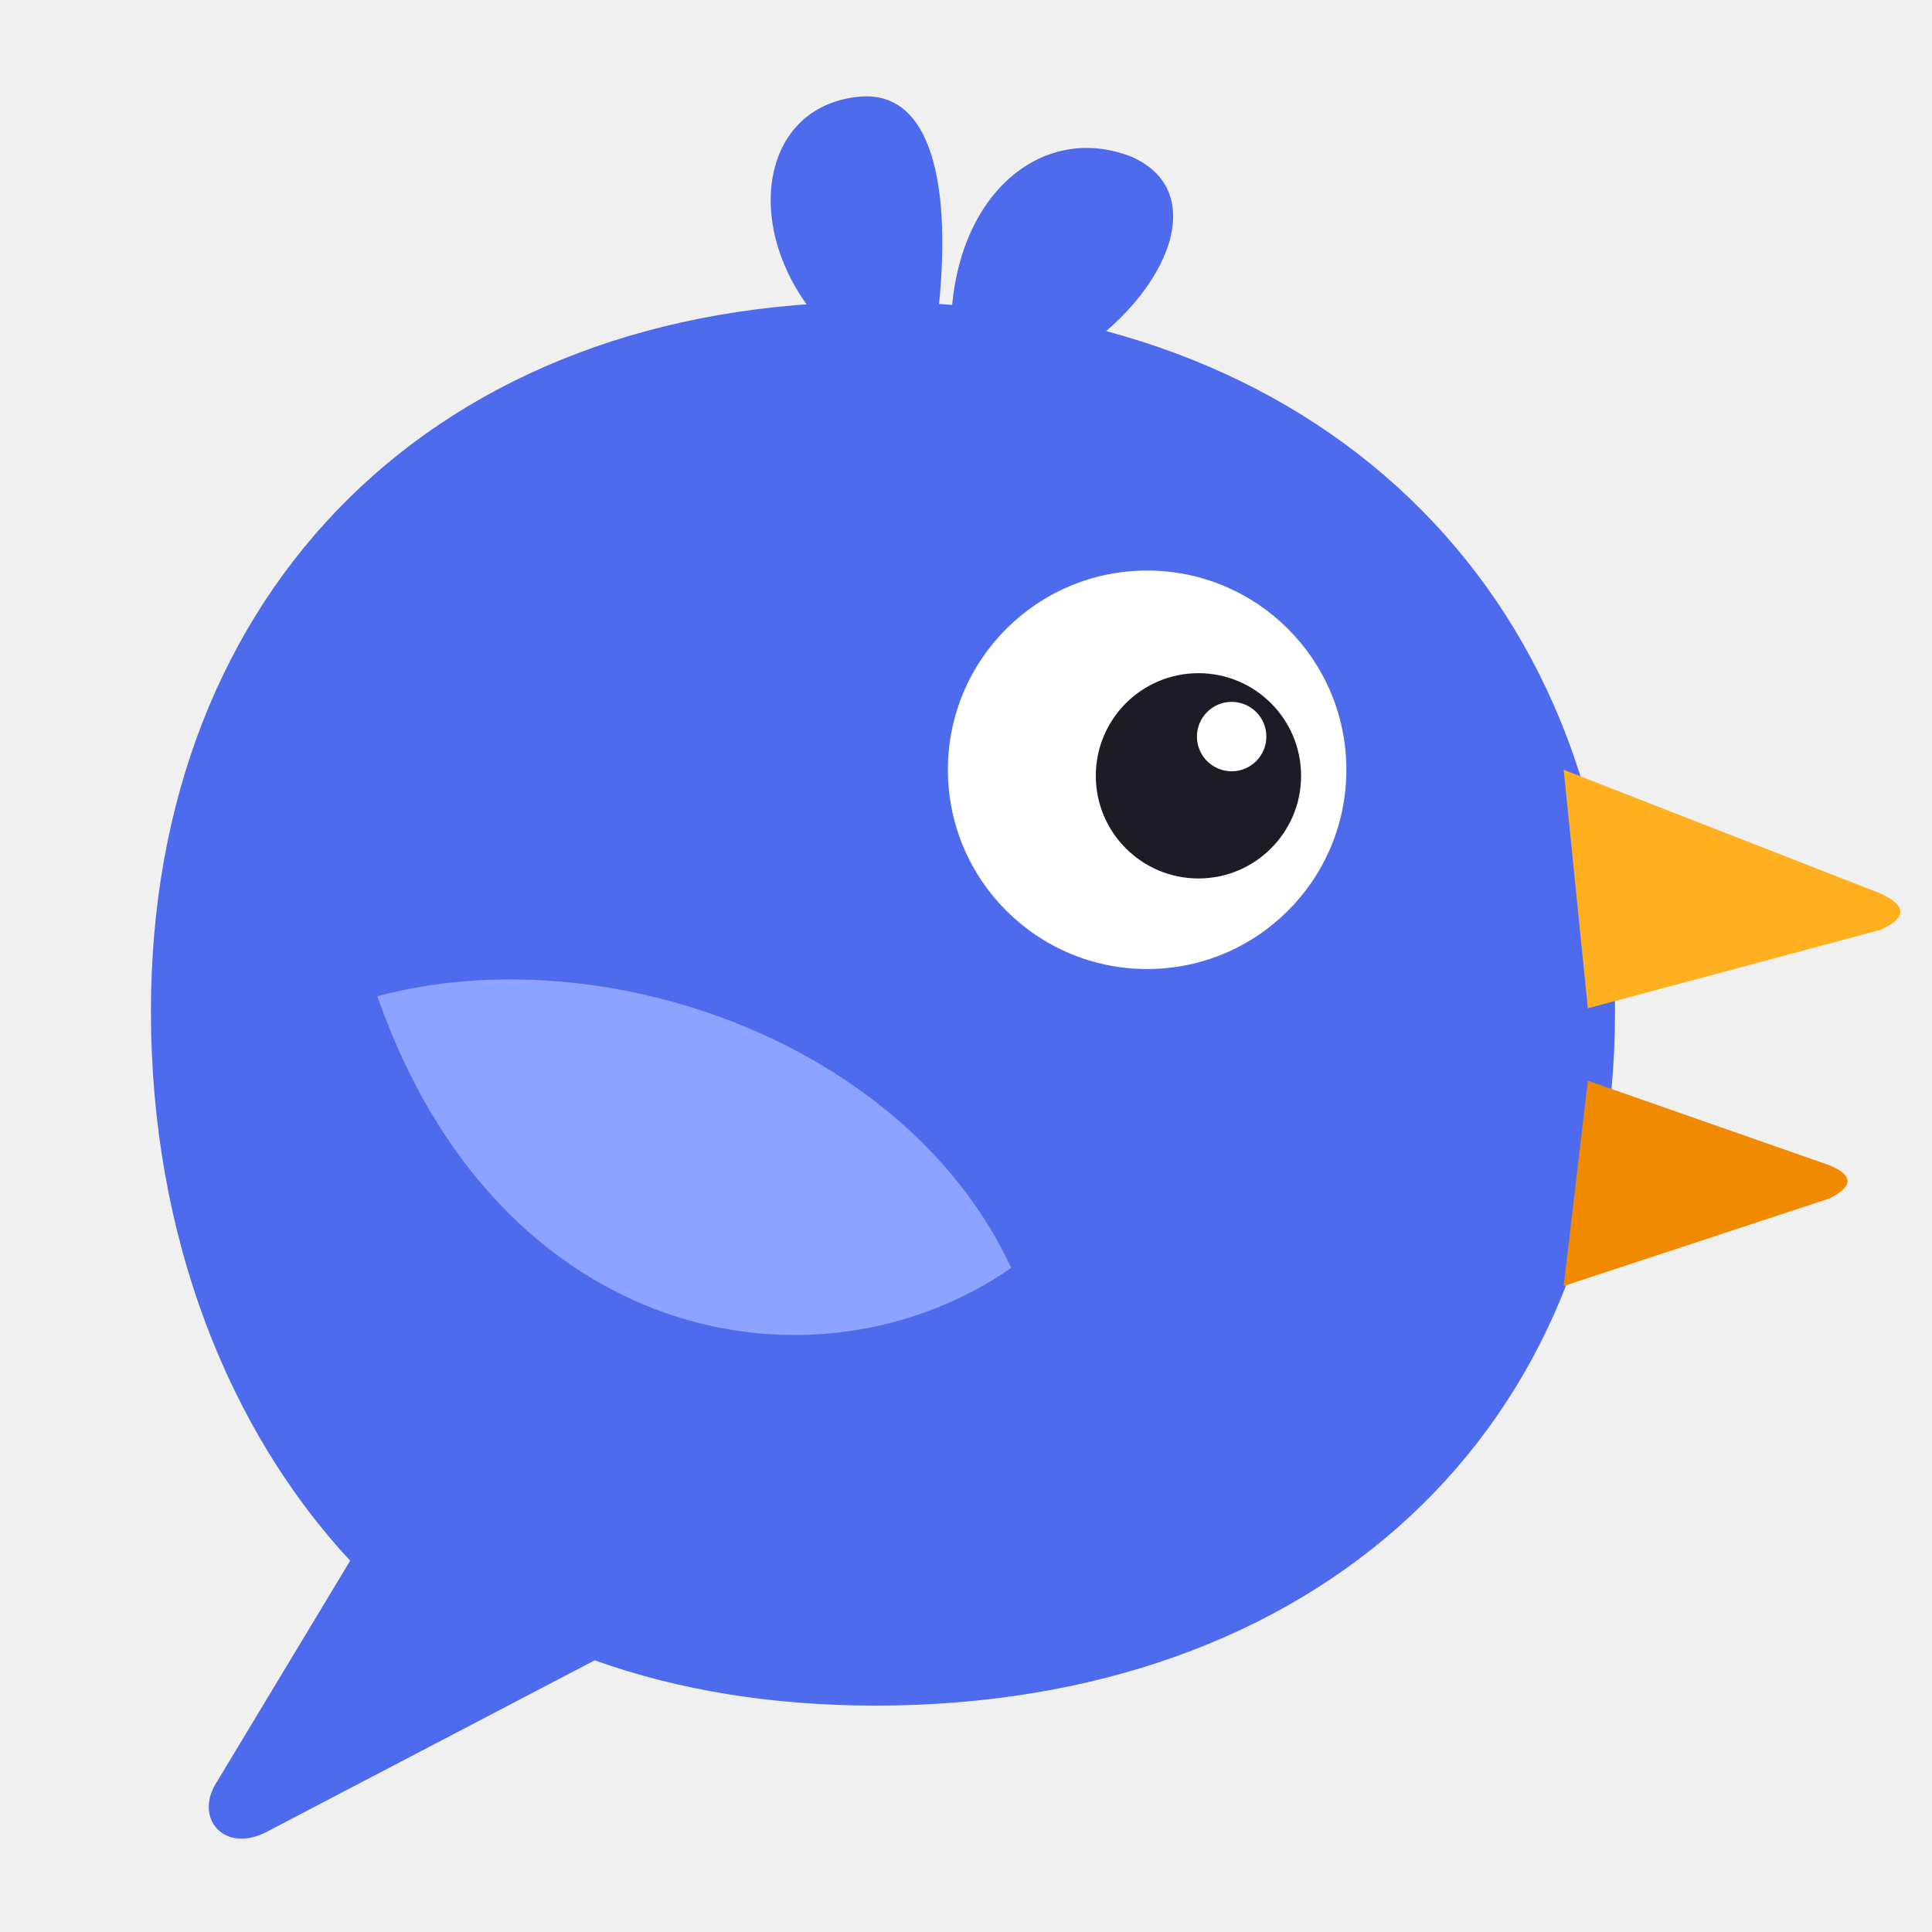
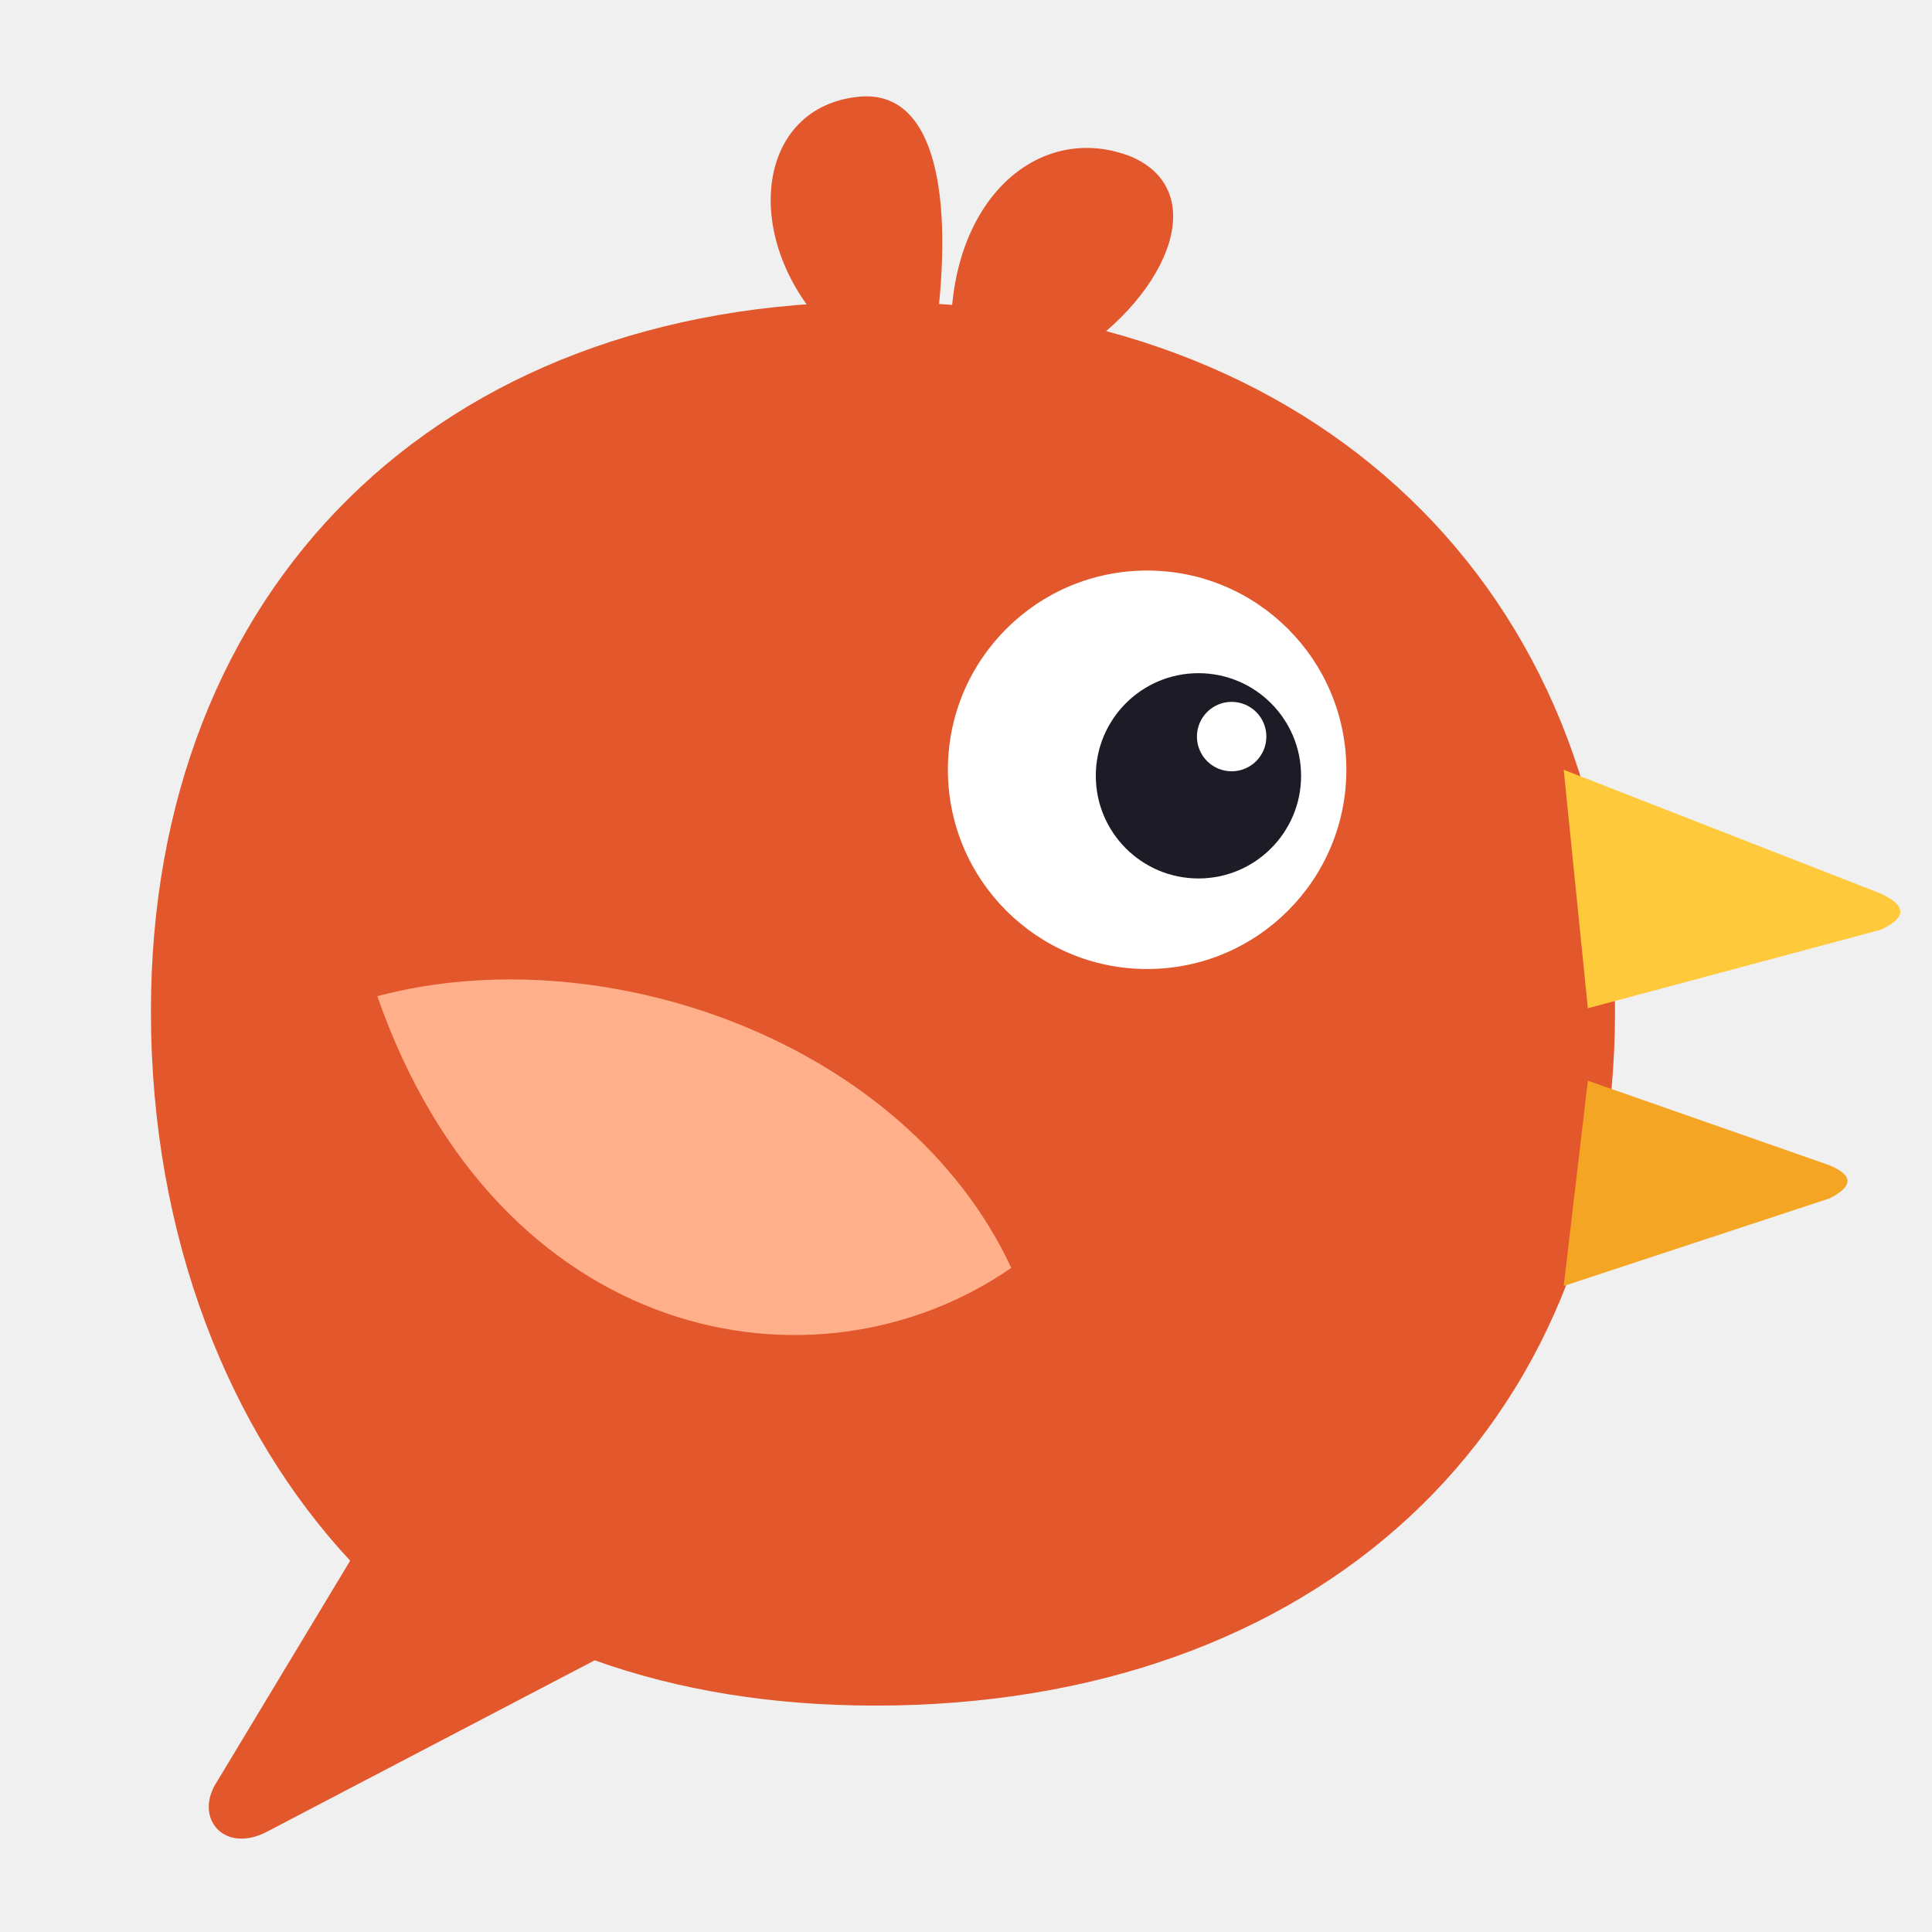
<svg xmlns="http://www.w3.org/2000/svg" viewBox="0 0 64 64">
-   <path d="M27.5 11 C24.5 8 25 3.5 28.5 3.2 C31 3 31.6 6.5 31 11 Z" fill="#4f6bed" />
-   <path d="M31.5 11 C31.5 6.5 34.5 4 37.5 5.2 C40.2 6.4 38.6 10 35.2 12 Z" fill="#4f6bed" />
-   <path d="M29 10 C43.5 10 53.5 19.5 53.5 33.5 C53.5 47.5 43.5 56.5 29 56.5 C25.6 56.5 22.5 56 19.7 55 L8.8 60.7 C7.4 61.4 6.4 60.2 7.2 59 L11.6 51.7 C7.6 47.4 5 41 5 33.5 C5 19.5 14.5 10 29 10 Z" fill="#4f6bed" />
-   <path d="M51.8 25.5 L62.3 29.6 Q63.6 30.2 62.3 30.8 L52.6 33.4 Z" fill="#ffb020" />
-   <path d="M52.6 35.8 L60.6 38.6 Q61.8 39.1 60.6 39.7 L51.8 42.6 Z" fill="#f08a00" />
+   <path d="M27.5 11 C24.5 8 25 3.5 28.5 3.2 C31 3 31.6 6.5 31 11 Z" fill="#e2572b" />
+   <path d="M31.5 11 C31.5 6.5 34.5 4 37.5 5.2 C40.2 6.4 38.6 10 35.2 12 Z" fill="#e2572b" />
+   <path d="M29 10 C43.5 10 53.5 19.5 53.5 33.5 C53.5 47.5 43.5 56.5 29 56.5 C25.6 56.5 22.5 56 19.7 55 L8.8 60.7 C7.4 61.4 6.4 60.2 7.2 59 L11.6 51.7 C7.6 47.4 5 41 5 33.5 C5 19.5 14.5 10 29 10 Z" fill="#e2572b" />
+   <path d="M51.8 25.5 L62.3 29.6 Q63.6 30.2 62.3 30.8 L52.6 33.4 Z" fill="#ffc93c" />
+   <path d="M52.6 35.8 L60.6 38.6 Q61.8 39.1 60.6 39.7 L51.8 42.6 Z" fill="#f5a524" />
  <circle cx="38" cy="25.5" r="6.6" fill="#fff" />
  <circle cx="39.7" cy="25.7" r="3.4" fill="#1d1b26" />
  <circle cx="40.8" cy="24.4" r="1.15" fill="#fff" />
-   <path d="M12.5 33 C20 31 30 34.5 33.5 42 C27 46.5 16.5 44.5 12.5 33 Z" fill="#8ea2ff" />
+   <path d="M12.5 33 C20 31 30 34.5 33.5 42 C27 46.5 16.5 44.5 12.5 33 Z" fill="#ffb08a" />
</svg>
